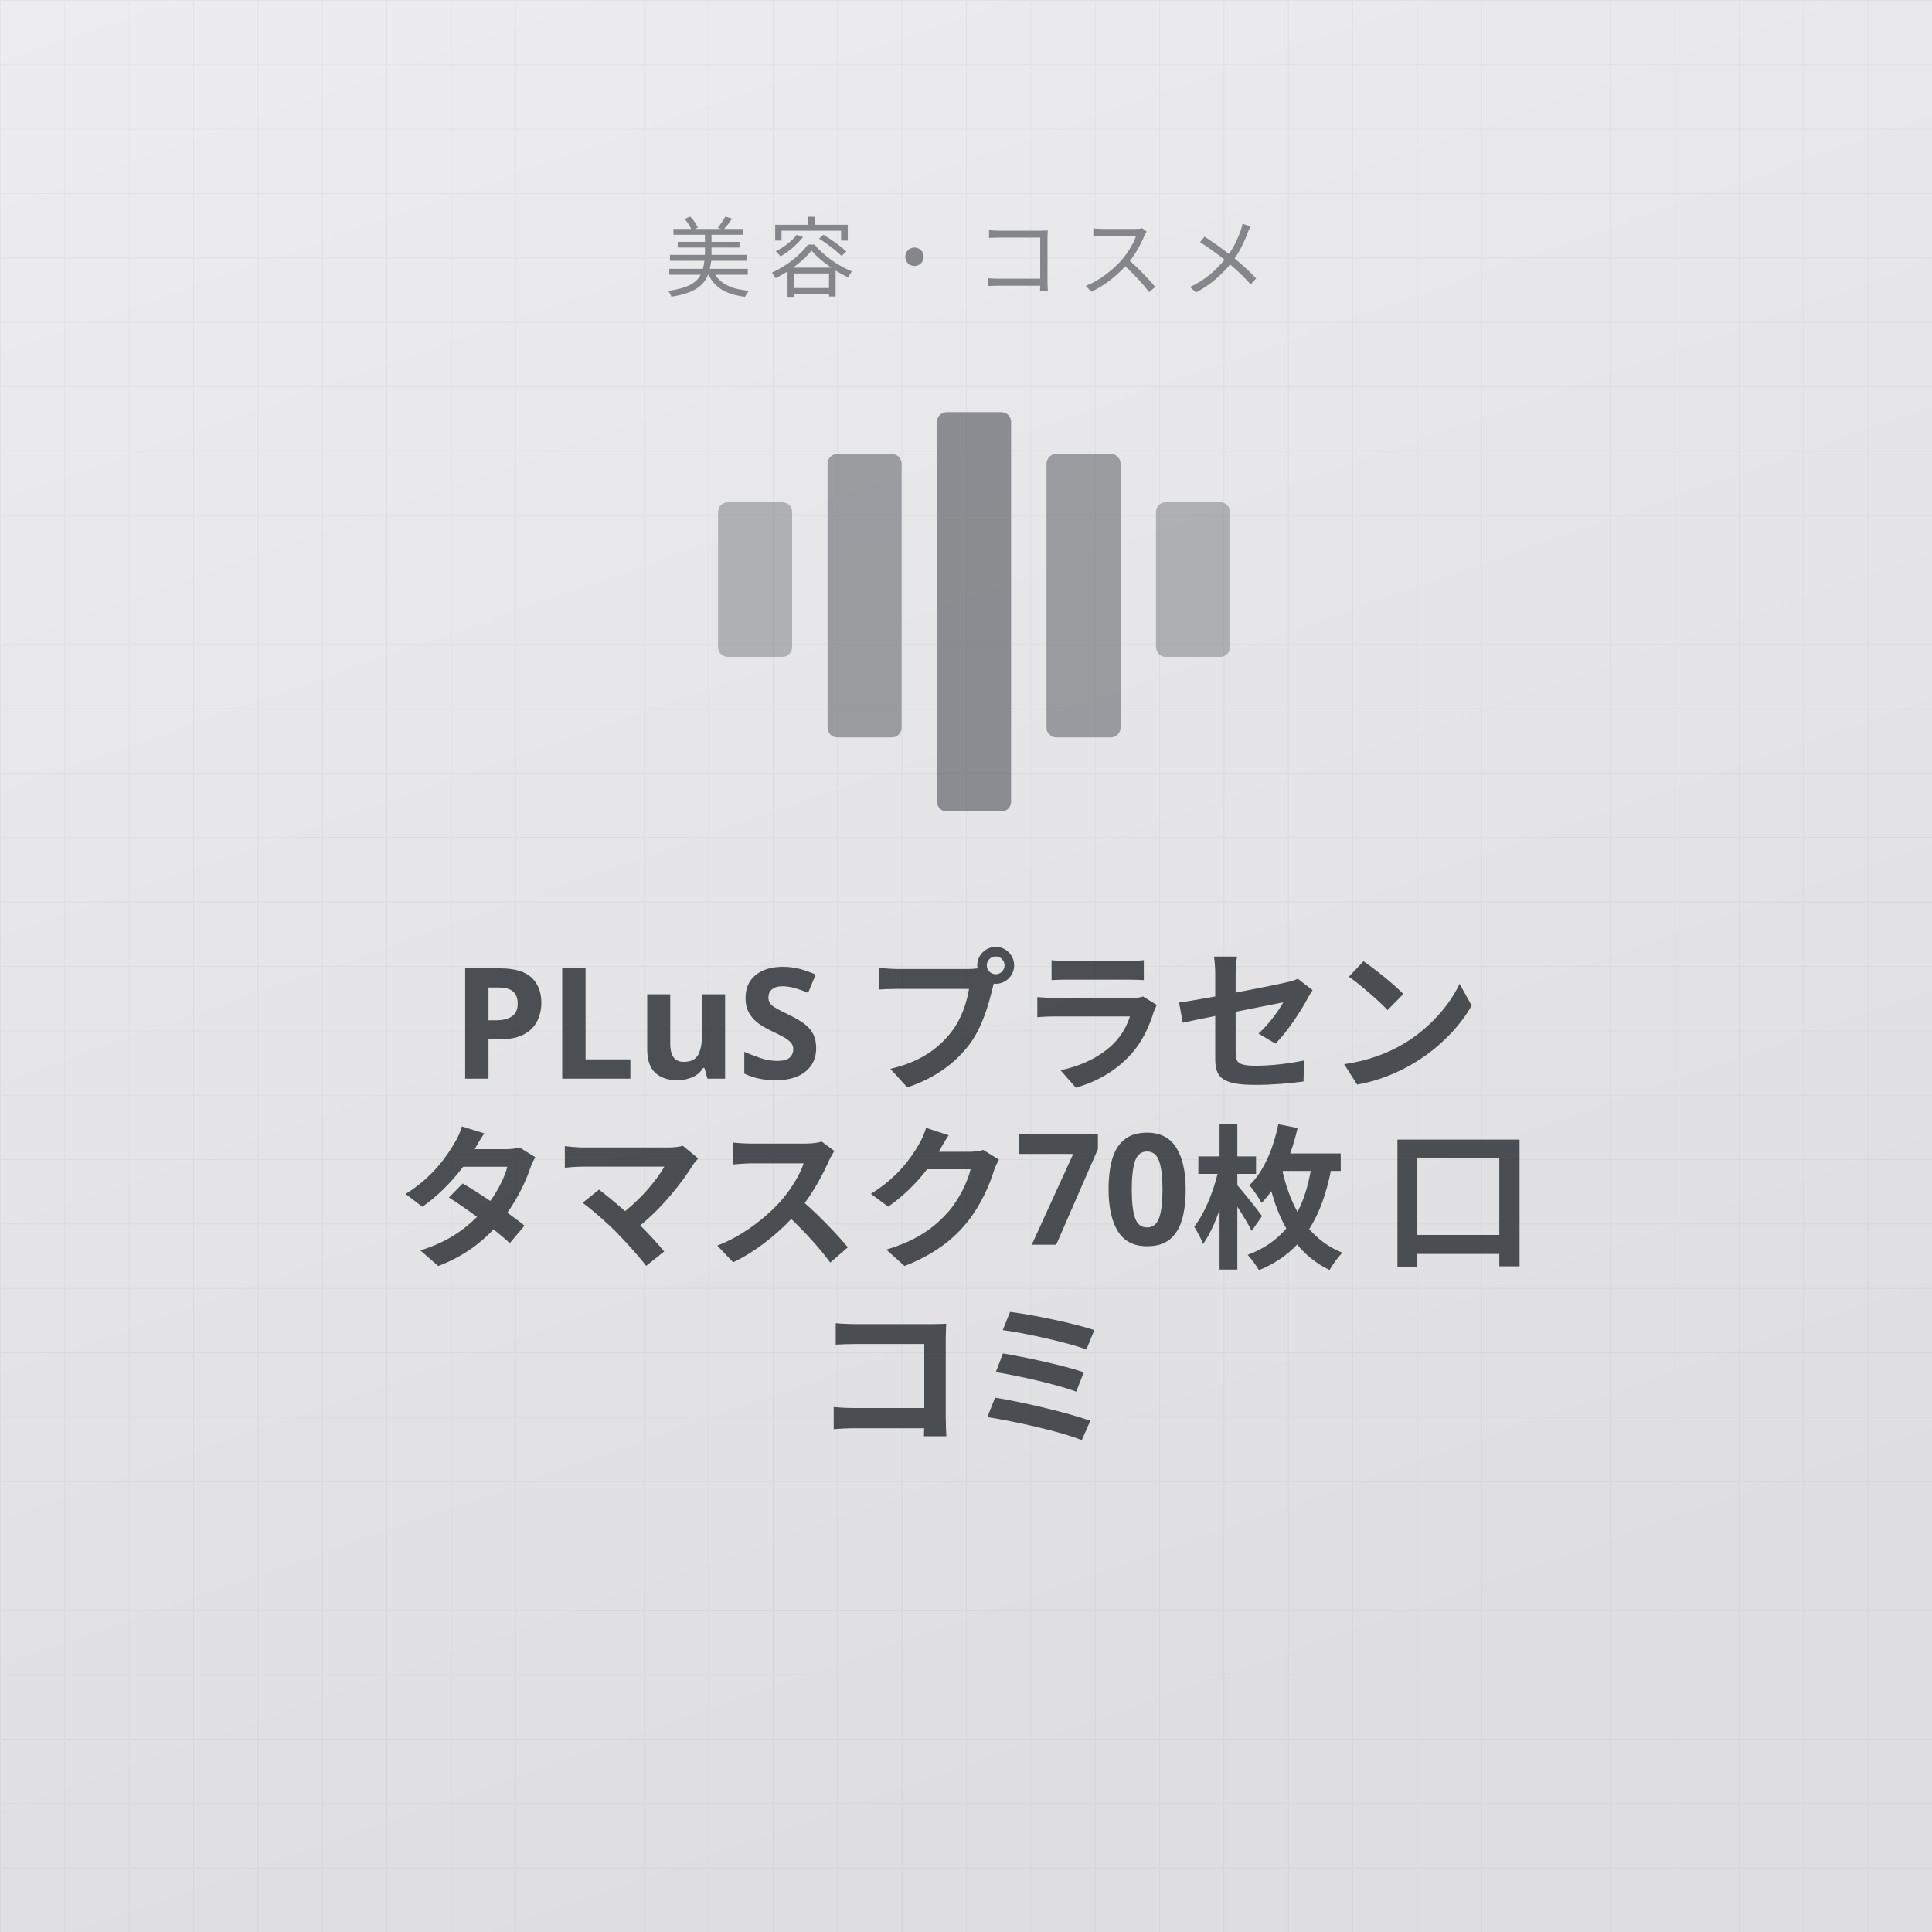
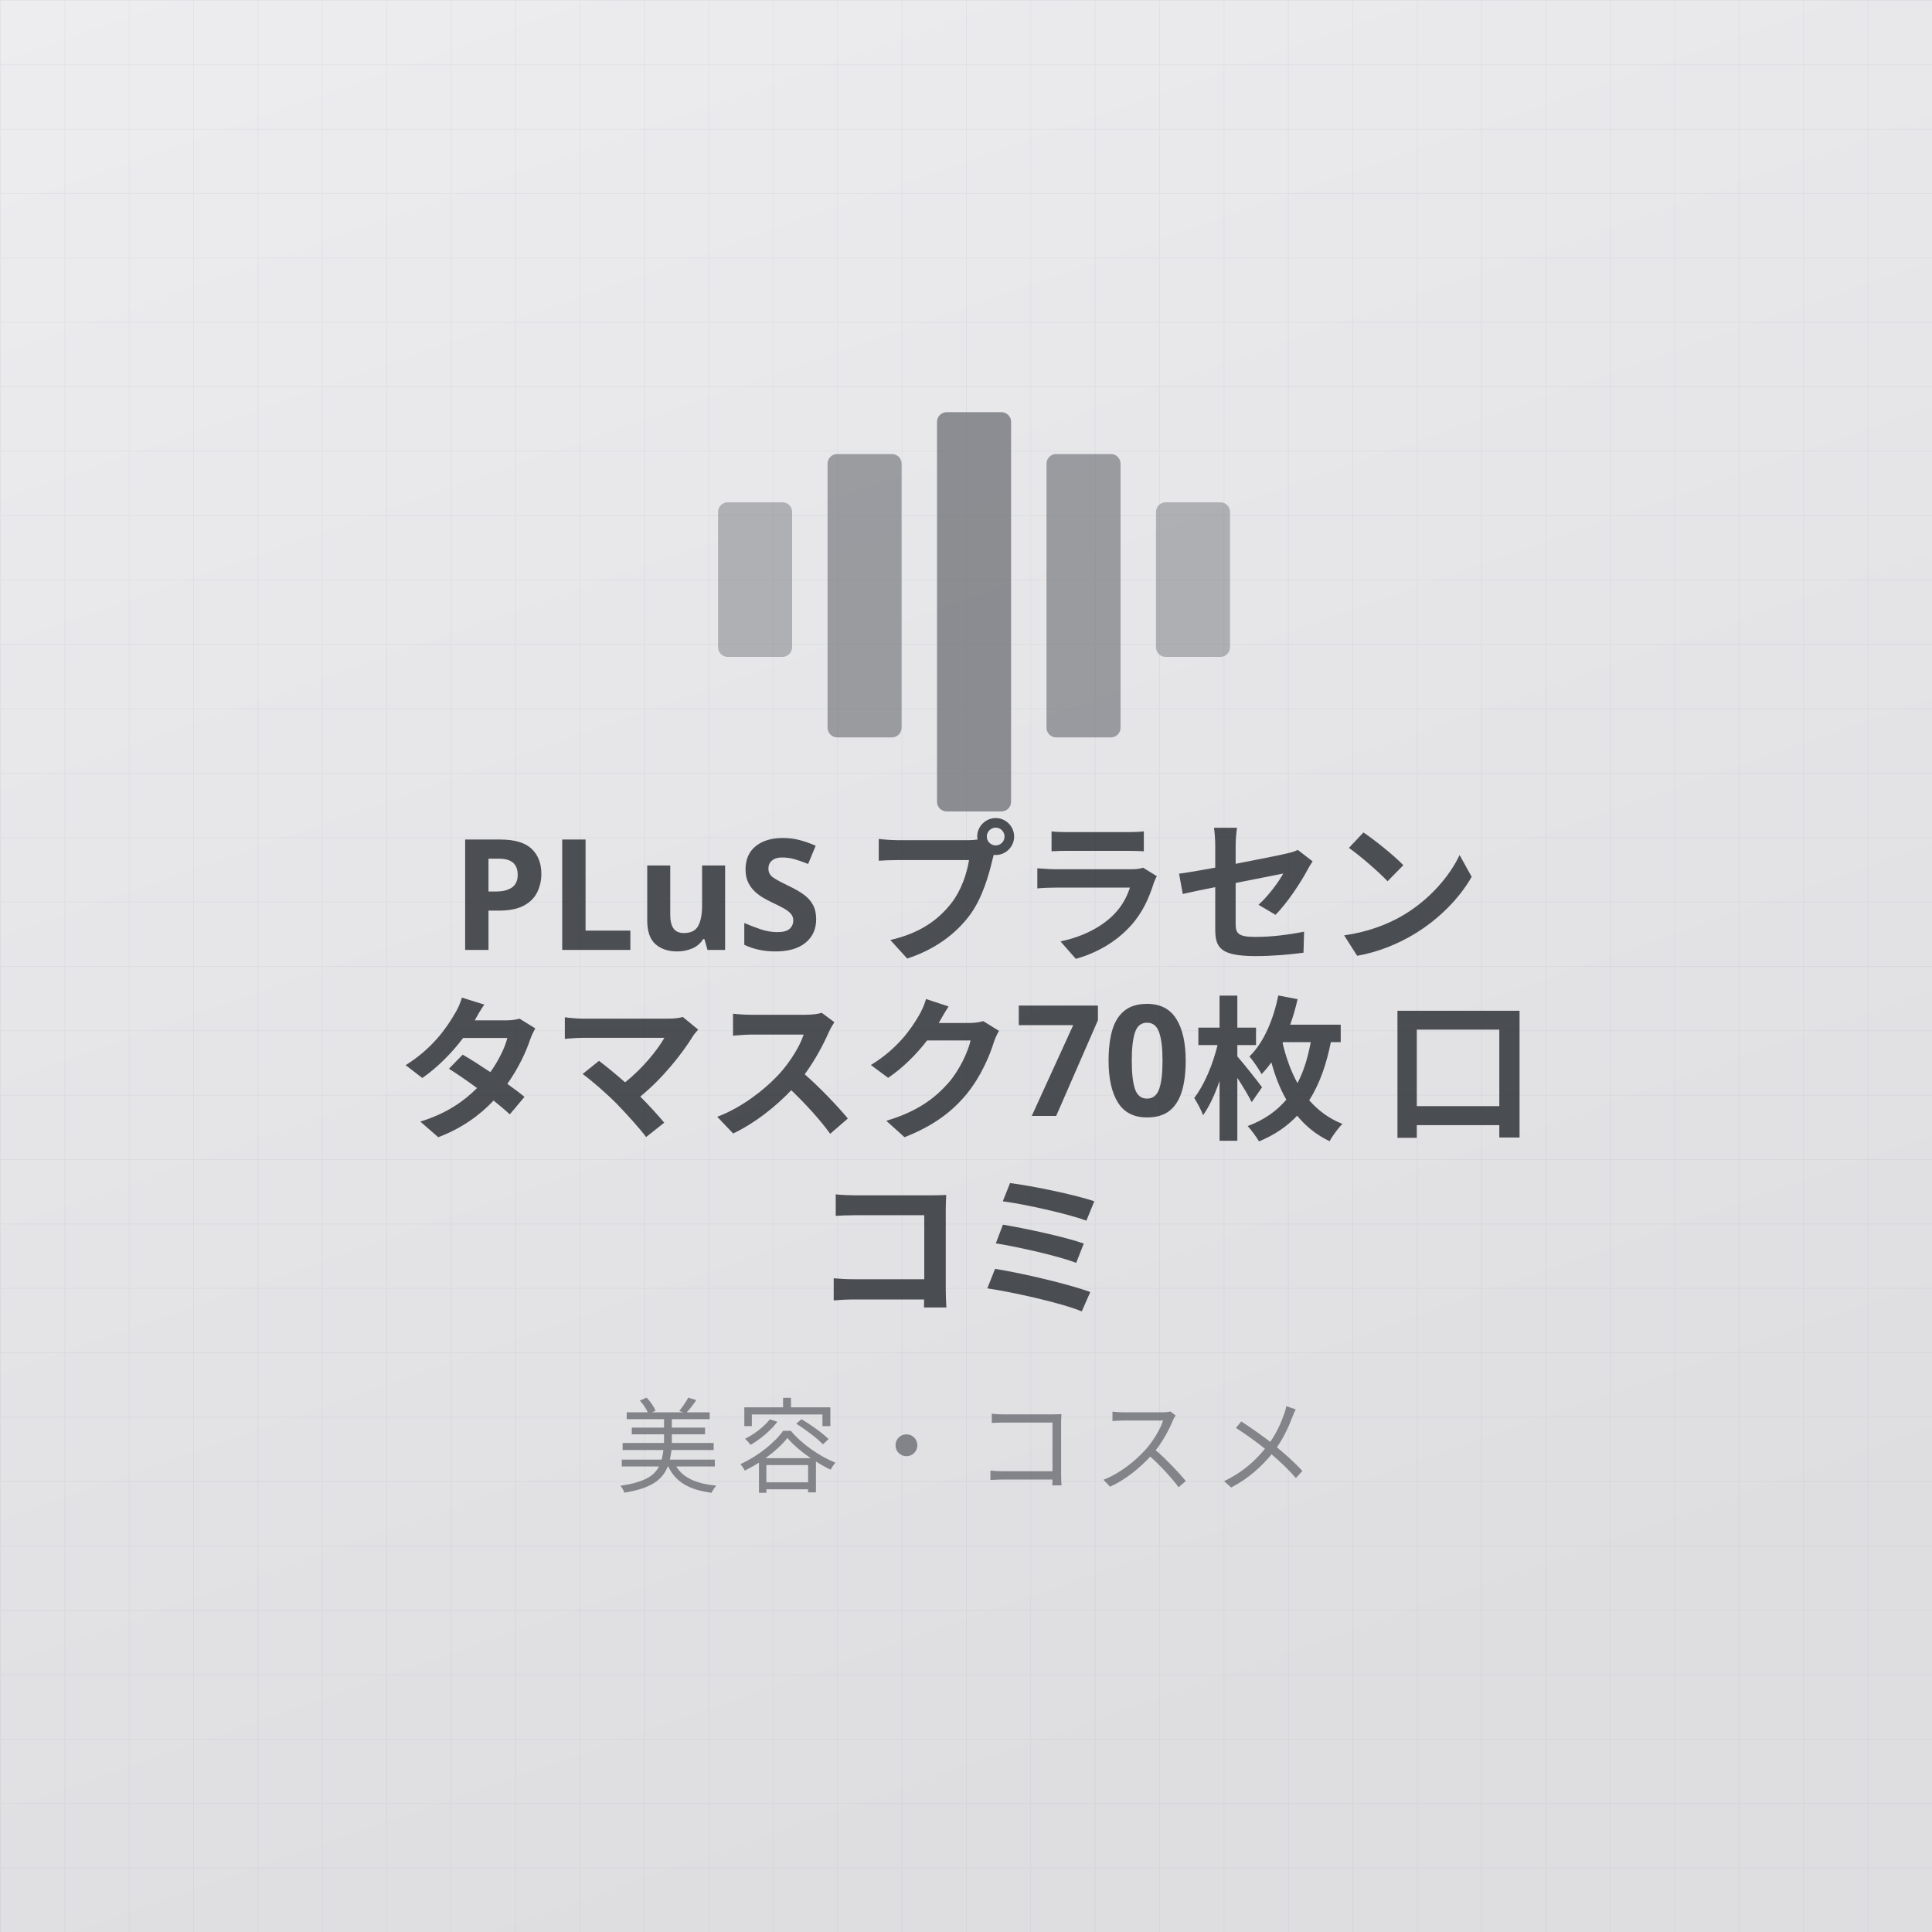
<svg xmlns="http://www.w3.org/2000/svg" width="1200" height="1200" viewBox="0 0 1200 1200" role="img" aria-label="PLuS プラセンタマスク70枚 口コミ">
  <defs>
    <linearGradient id="shade" x1="0" y1="0" x2="0.35" y2="1">
      <stop offset="0%" stop-color="#EDEDEF" />
      <stop offset="100%" stop-color="#DEDEE1" />
    </linearGradient>
    <pattern id="grid" width="40" height="40" patternUnits="userSpaceOnUse">
      <path d="M40 0 L0 0 0 40" fill="none" stroke="#25282D" stroke-opacity=".05" stroke-width="1" />
    </pattern>
  </defs>
  <rect width="1200" height="1200" fill="url(#shade)" />
  <rect width="1200" height="1200" fill="url(#grid)" />
  <rect x="446" y="312" width="46" height="96" rx="6" fill="#5A5D63" fill-opacity=".40" />
  <rect x="514" y="282" width="46" height="176" rx="6" fill="#5A5D63" fill-opacity=".55" />
  <rect x="582" y="256" width="46" height="248" rx="6" fill="#5A5D63" fill-opacity=".65" />
  <rect x="650" y="282" width="46" height="176" rx="6" fill="#5A5D63" fill-opacity=".55" />
  <rect x="718" y="312" width="46" height="96" rx="6" fill="#5A5D63" fill-opacity=".40" />
-   <text x="600" y="180" text-anchor="middle" font-family="&quot;Hiragino Sans&quot;, &quot;Noto Sans JP&quot;, &quot;Yu Gothic&quot;, sans-serif" font-size="54" letter-spacing="10" fill="#5A5D63" fill-opacity=".70">美容・コスメ</text>
-   <text x="600" y="670" text-anchor="middle" font-family="&quot;Hiragino Sans&quot;, &quot;Noto Sans JP&quot;, &quot;Yu Gothic&quot;, sans-serif" font-size="96" font-weight="700" fill="#25282D" fill-opacity=".80">PLuS プラセン</text>
-   <text x="600" y="780" text-anchor="middle" font-family="&quot;Hiragino Sans&quot;, &quot;Noto Sans JP&quot;, &quot;Yu Gothic&quot;, sans-serif" font-size="96" font-weight="700" fill="#25282D" fill-opacity=".80">タマスク70枚 口</text>
-   <text x="600" y="890" text-anchor="middle" font-family="&quot;Hiragino Sans&quot;, &quot;Noto Sans JP&quot;, &quot;Yu Gothic&quot;, sans-serif" font-size="96" font-weight="700" fill="#25282D" fill-opacity=".80">コミ</text>
+   <text x="600" y="590" text-anchor="middle" font-family="&quot;Hiragino Sans&quot;, &quot;Noto Sans JP&quot;, &quot;Yu Gothic&quot;, sans-serif" font-size="96" font-weight="700" fill="#25282D" fill-opacity=".80">PLuS プラセン</text>
+   <text x="600" y="700" text-anchor="middle" font-family="&quot;Hiragino Sans&quot;, &quot;Noto Sans JP&quot;, &quot;Yu Gothic&quot;, sans-serif" font-size="96" font-weight="700" fill="#25282D" fill-opacity=".80">タマスク70枚 口</text>
+   <text x="600" y="810" text-anchor="middle" font-family="&quot;Hiragino Sans&quot;, &quot;Noto Sans JP&quot;, &quot;Yu Gothic&quot;, sans-serif" font-size="96" font-weight="700" fill="#25282D" fill-opacity=".80">コミ</text>
+   <text x="600" y="922" text-anchor="middle" font-family="&quot;Hiragino Sans&quot;, &quot;Noto Sans JP&quot;, &quot;Yu Gothic&quot;, sans-serif" font-size="64" letter-spacing="10" fill="#5A5D63" fill-opacity=".70">美容・コスメ</text>
</svg>
